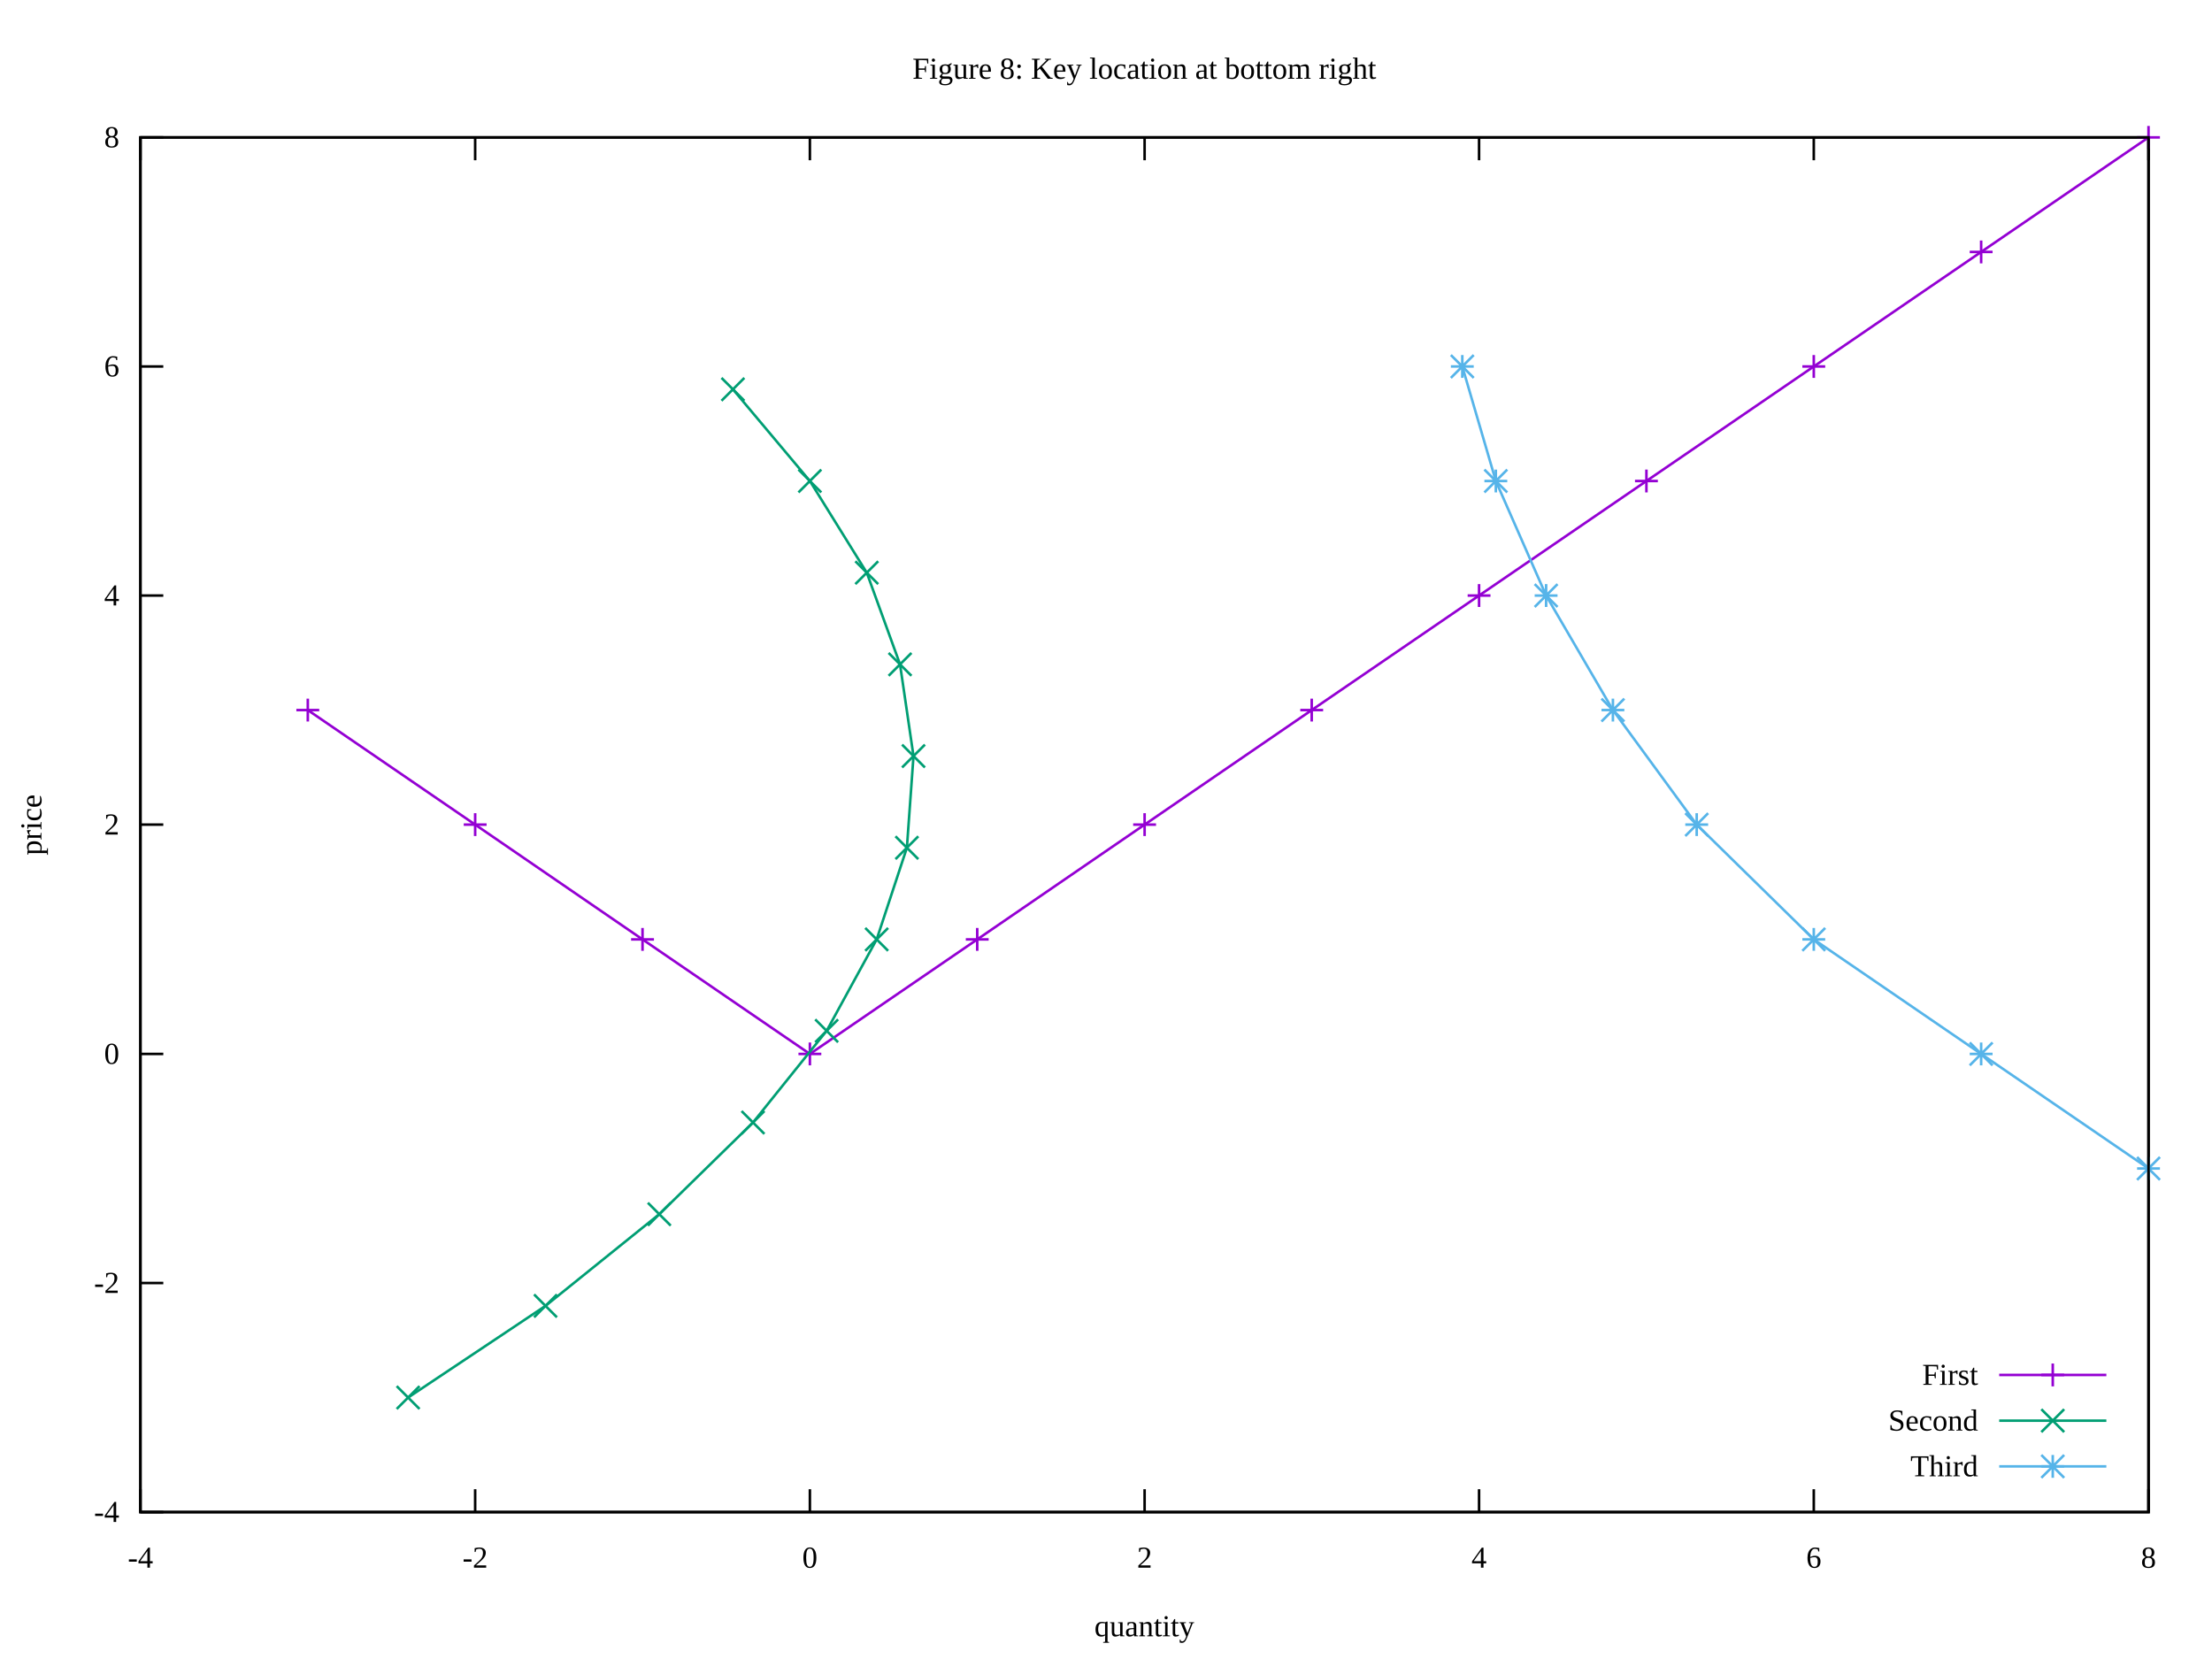
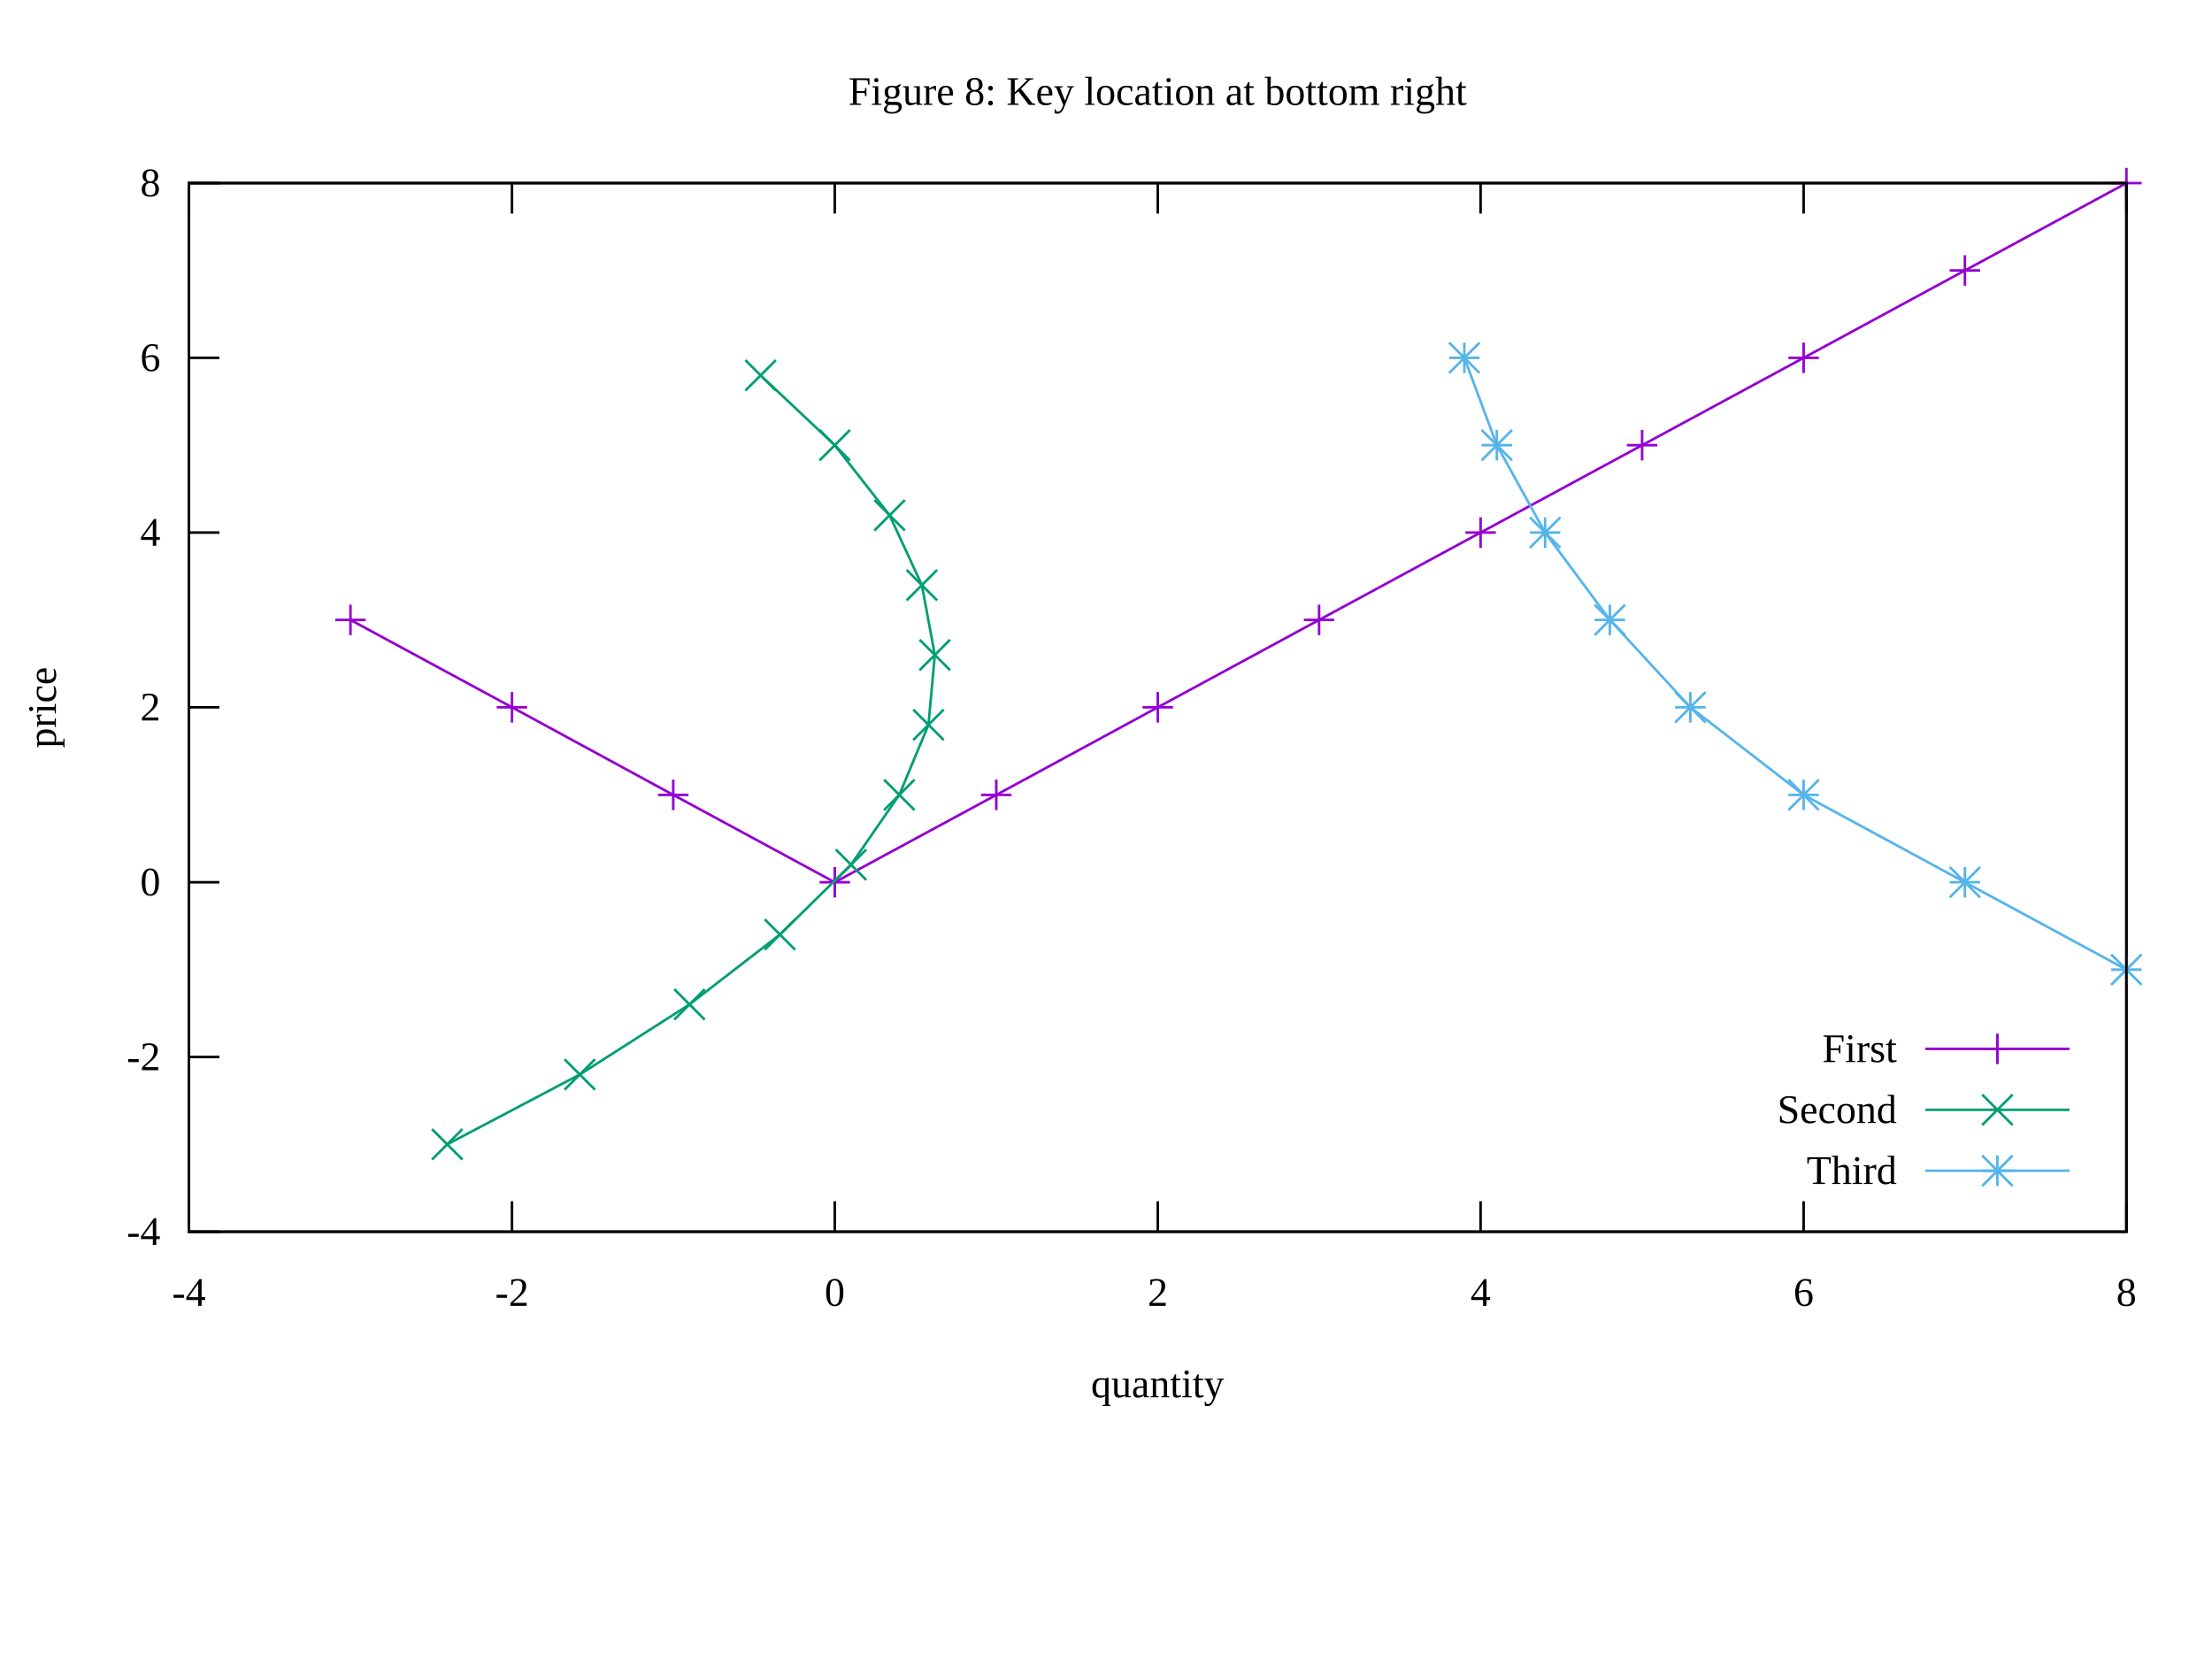
<svg xmlns="http://www.w3.org/2000/svg" xmlns:xlink="http://www.w3.org/1999/xlink" width="871" height="653" viewBox="0 0 871 653">
  <g id="gnuplot_canvas">
    <rect x="0" y="0" width="871" height="653" fill="none" />
    <defs>
      <circle id="gpDot" r="0.5" stroke-width="0.5" />
-       <path id="gpPt0" stroke-width="0.222" stroke="currentColor" d="M-1,0 h2 M0,-1 v2" />
-       <path id="gpPt1" stroke-width="0.222" stroke="currentColor" d="M-1,-1 L1,1 M1,-1 L-1,1" />
-       <path id="gpPt2" stroke-width="0.222" stroke="currentColor" d="M-1,0 L1,0 M0,-1 L0,1 M-1,-1 L1,1 M-1,1 L1,-1" />
-       <rect id="gpPt3" stroke-width="0.222" stroke="currentColor" x="-1" y="-1" width="2" height="2" />
-       <rect id="gpPt4" stroke-width="0.222" stroke="currentColor" fill="currentColor" x="-1" y="-1" width="2" height="2" />
-       <circle id="gpPt5" stroke-width="0.222" stroke="currentColor" cx="0" cy="0" r="1" />
+       <path id="gpPt0" stroke-width="0.167" stroke="currentColor" d="M-1,0 h2 M0,-1 v2" />
+       <path id="gpPt1" stroke-width="0.167" stroke="currentColor" d="M-1,-1 L1,1 M1,-1 L-1,1" />
+       <path id="gpPt2" stroke-width="0.167" stroke="currentColor" d="M-1,0 L1,0 M0,-1 L0,1 M-1,-1 L1,1 M-1,1 L1,-1" />
+       <rect id="gpPt3" stroke-width="0.167" stroke="currentColor" x="-1" y="-1" width="2" height="2" />
+       <rect id="gpPt4" stroke-width="0.167" stroke="currentColor" fill="currentColor" x="-1" y="-1" width="2" height="2" />
+       <circle id="gpPt5" stroke-width="0.167" stroke="currentColor" cx="0" cy="0" r="1" />
      <use xlink:href="#gpPt5" id="gpPt6" fill="currentColor" stroke="none" />
-       <path id="gpPt7" stroke-width="0.222" stroke="currentColor" d="M0,-1.33 L-1.33,0.67 L1.33,0.67 z" />
+       <path id="gpPt7" stroke-width="0.167" stroke="currentColor" d="M0,-1.33 L-1.33,0.67 L1.33,0.67 z" />
      <use xlink:href="#gpPt7" id="gpPt8" fill="currentColor" stroke="none" />
      <use xlink:href="#gpPt7" id="gpPt9" stroke="currentColor" transform="rotate(180)" />
      <use xlink:href="#gpPt9" id="gpPt10" fill="currentColor" stroke="none" />
      <use xlink:href="#gpPt3" id="gpPt11" stroke="currentColor" transform="rotate(45)" />
      <use xlink:href="#gpPt11" id="gpPt12" fill="currentColor" stroke="none" />
-       <path id="gpPt13" stroke-width="0.222" stroke="currentColor" d="M0,1.330 L1.265,0.411 L0.782,-1.067 L-0.782,-1.076 L-1.265,0.411 z" />
+       <path id="gpPt13" stroke-width="0.167" stroke="currentColor" d="M0,1.330 L1.265,0.411 L0.782,-1.067 L-0.782,-1.076 L-1.265,0.411 z" />
      <use xlink:href="#gpPt13" id="gpPt14" fill="currentColor" stroke="none" />
      <filter id="textbox" filterUnits="objectBoundingBox" x="0" y="0" height="1" width="1">
        <feFlood flood-color="white" flood-opacity="1" result="bgnd" />
        <feComposite in="SourceGraphic" in2="bgnd" operator="atop" />
      </filter>
      <filter id="greybox" filterUnits="objectBoundingBox" x="0" y="0" height="1" width="1">
        <feFlood flood-color="lightgrey" flood-opacity="1" result="grey" />
        <feComposite in="SourceGraphic" in2="grey" operator="atop" />
      </filter>
    </defs>
    <g fill="none" color="white" stroke="currentColor" stroke-width="1.00" stroke-linecap="butt" stroke-linejoin="miter">
</g>
    <g fill="none" color="black" stroke="currentColor" stroke-width="1.00" stroke-linecap="butt" stroke-linejoin="miter">
-       <path stroke="black" d="M55.3,595.4 L64.3,595.4  " />
-       <g transform="translate(47.0,599.3)" stroke="none" fill="black" font-family="Times New Roman" font-size="12.00" text-anchor="end">
+       <path stroke="black" d="M74.4,485.0 L86.4,485.0  " />
+       <g transform="translate(63.2,490.2)" stroke="none" fill="black" font-family="Times New Roman" font-size="16.00" text-anchor="end">
        <text>
          <tspan font-family="Times New Roman">-4</tspan>
        </text>
      </g>
    </g>
    <g fill="none" color="black" stroke="currentColor" stroke-width="1.00" stroke-linecap="butt" stroke-linejoin="miter">
-       <path stroke="black" d="M55.3,505.2 L64.3,505.2  " />
-       <g transform="translate(47.0,509.1)" stroke="none" fill="black" font-family="Times New Roman" font-size="12.00" text-anchor="end">
+       <path stroke="black" d="M74.4,416.2 L86.4,416.2  " />
+       <g transform="translate(63.2,421.4)" stroke="none" fill="black" font-family="Times New Roman" font-size="16.00" text-anchor="end">
        <text>
          <tspan font-family="Times New Roman">-2</tspan>
        </text>
      </g>
    </g>
    <g fill="none" color="black" stroke="currentColor" stroke-width="1.00" stroke-linecap="butt" stroke-linejoin="miter">
-       <path stroke="black" d="M55.3,415.0 L64.3,415.0  " />
-       <g transform="translate(47.0,418.9)" stroke="none" fill="black" font-family="Times New Roman" font-size="12.00" text-anchor="end">
+       <path stroke="black" d="M74.4,347.4 L86.4,347.4  " />
+       <g transform="translate(63.2,352.6)" stroke="none" fill="black" font-family="Times New Roman" font-size="16.00" text-anchor="end">
        <text>
          <tspan font-family="Times New Roman"> 0</tspan>
        </text>
      </g>
    </g>
    <g fill="none" color="black" stroke="currentColor" stroke-width="1.00" stroke-linecap="butt" stroke-linejoin="miter">
-       <path stroke="black" d="M55.3,324.7 L64.3,324.7  " />
-       <g transform="translate(47.0,328.6)" stroke="none" fill="black" font-family="Times New Roman" font-size="12.00" text-anchor="end">
+       <path stroke="black" d="M74.4,278.5 L86.4,278.5  " />
+       <g transform="translate(63.2,283.7)" stroke="none" fill="black" font-family="Times New Roman" font-size="16.00" text-anchor="end">
        <text>
          <tspan font-family="Times New Roman"> 2</tspan>
        </text>
      </g>
    </g>
    <g fill="none" color="black" stroke="currentColor" stroke-width="1.00" stroke-linecap="butt" stroke-linejoin="miter">
-       <path stroke="black" d="M55.3,234.5 L64.3,234.5  " />
-       <g transform="translate(47.0,238.4)" stroke="none" fill="black" font-family="Times New Roman" font-size="12.00" text-anchor="end">
+       <path stroke="black" d="M74.4,209.7 L86.4,209.7  " />
+       <g transform="translate(63.2,214.9)" stroke="none" fill="black" font-family="Times New Roman" font-size="16.00" text-anchor="end">
        <text>
          <tspan font-family="Times New Roman"> 4</tspan>
        </text>
      </g>
    </g>
    <g fill="none" color="black" stroke="currentColor" stroke-width="1.00" stroke-linecap="butt" stroke-linejoin="miter">
-       <path stroke="black" d="M55.3,144.3 L64.3,144.3  " />
-       <g transform="translate(47.0,148.2)" stroke="none" fill="black" font-family="Times New Roman" font-size="12.00" text-anchor="end">
+       <path stroke="black" d="M74.4,140.9 L86.4,140.9  " />
+       <g transform="translate(63.2,146.1)" stroke="none" fill="black" font-family="Times New Roman" font-size="16.00" text-anchor="end">
        <text>
          <tspan font-family="Times New Roman"> 6</tspan>
        </text>
      </g>
    </g>
    <g fill="none" color="black" stroke="currentColor" stroke-width="1.00" stroke-linecap="butt" stroke-linejoin="miter">
-       <path stroke="black" d="M55.3,54.1 L64.3,54.1  " />
-       <g transform="translate(47.0,58.0)" stroke="none" fill="black" font-family="Times New Roman" font-size="12.00" text-anchor="end">
+       <path stroke="black" d="M74.4,72.1 L86.4,72.1  " />
+       <g transform="translate(63.2,77.3)" stroke="none" fill="black" font-family="Times New Roman" font-size="16.00" text-anchor="end">
        <text>
          <tspan font-family="Times New Roman"> 8</tspan>
        </text>
      </g>
    </g>
    <g fill="none" color="black" stroke="currentColor" stroke-width="1.00" stroke-linecap="butt" stroke-linejoin="miter">
-       <path stroke="black" d="M55.3,595.4 L55.3,586.4 M55.3,54.1 L55.3,63.1  " />
-       <g transform="translate(55.3,617.3)" stroke="none" fill="black" font-family="Times New Roman" font-size="12.00" text-anchor="middle">
+       <path stroke="black" d="M74.4,485.0 L74.4,473.0 M74.4,72.1 L74.4,84.1  " />
+       <g transform="translate(74.4,514.2)" stroke="none" fill="black" font-family="Times New Roman" font-size="16.00" text-anchor="middle">
        <text>
          <tspan font-family="Times New Roman">-4</tspan>
        </text>
      </g>
    </g>
    <g fill="none" color="black" stroke="currentColor" stroke-width="1.00" stroke-linecap="butt" stroke-linejoin="miter">
-       <path stroke="black" d="M187.1,595.4 L187.1,586.4 M187.1,54.1 L187.1,63.1  " />
-       <g transform="translate(187.1,617.3)" stroke="none" fill="black" font-family="Times New Roman" font-size="12.00" text-anchor="middle">
+       <path stroke="black" d="M201.6,485.0 L201.6,473.0 M201.6,72.1 L201.6,84.1  " />
+       <g transform="translate(201.6,514.2)" stroke="none" fill="black" font-family="Times New Roman" font-size="16.00" text-anchor="middle">
        <text>
          <tspan font-family="Times New Roman">-2</tspan>
        </text>
      </g>
    </g>
    <g fill="none" color="black" stroke="currentColor" stroke-width="1.00" stroke-linecap="butt" stroke-linejoin="miter">
-       <path stroke="black" d="M318.9,595.4 L318.9,586.4 M318.9,54.1 L318.9,63.1  " />
-       <g transform="translate(318.9,617.3)" stroke="none" fill="black" font-family="Times New Roman" font-size="12.00" text-anchor="middle">
+       <path stroke="black" d="M328.7,485.0 L328.7,473.0 M328.7,72.1 L328.7,84.1  " />
+       <g transform="translate(328.7,514.2)" stroke="none" fill="black" font-family="Times New Roman" font-size="16.00" text-anchor="middle">
        <text>
          <tspan font-family="Times New Roman"> 0</tspan>
        </text>
      </g>
    </g>
    <g fill="none" color="black" stroke="currentColor" stroke-width="1.00" stroke-linecap="butt" stroke-linejoin="miter">
-       <path stroke="black" d="M450.7,595.4 L450.7,586.4 M450.7,54.1 L450.7,63.1  " />
-       <g transform="translate(450.7,617.3)" stroke="none" fill="black" font-family="Times New Roman" font-size="12.00" text-anchor="middle">
+       <path stroke="black" d="M455.9,485.0 L455.9,473.0 M455.9,72.1 L455.9,84.1  " />
+       <g transform="translate(455.9,514.2)" stroke="none" fill="black" font-family="Times New Roman" font-size="16.00" text-anchor="middle">
        <text>
          <tspan font-family="Times New Roman"> 2</tspan>
        </text>
      </g>
    </g>
    <g fill="none" color="black" stroke="currentColor" stroke-width="1.00" stroke-linecap="butt" stroke-linejoin="miter">
-       <path stroke="black" d="M582.4,595.4 L582.4,586.4 M582.4,54.1 L582.4,63.1  " />
-       <g transform="translate(582.4,617.3)" stroke="none" fill="black" font-family="Times New Roman" font-size="12.00" text-anchor="middle">
+       <path stroke="black" d="M583.0,485.0 L583.0,473.0 M583.0,72.1 L583.0,84.1  " />
+       <g transform="translate(583.0,514.2)" stroke="none" fill="black" font-family="Times New Roman" font-size="16.00" text-anchor="middle">
        <text>
          <tspan font-family="Times New Roman"> 4</tspan>
        </text>
      </g>
    </g>
    <g fill="none" color="black" stroke="currentColor" stroke-width="1.00" stroke-linecap="butt" stroke-linejoin="miter">
-       <path stroke="black" d="M714.2,595.4 L714.2,586.4 M714.2,54.1 L714.2,63.1  " />
-       <g transform="translate(714.2,617.3)" stroke="none" fill="black" font-family="Times New Roman" font-size="12.00" text-anchor="middle">
+       <path stroke="black" d="M710.2,485.0 L710.2,473.0 M710.2,72.1 L710.2,84.1  " />
+       <g transform="translate(710.2,514.2)" stroke="none" fill="black" font-family="Times New Roman" font-size="16.00" text-anchor="middle">
        <text>
          <tspan font-family="Times New Roman"> 6</tspan>
        </text>
      </g>
    </g>
    <g fill="none" color="black" stroke="currentColor" stroke-width="1.00" stroke-linecap="butt" stroke-linejoin="miter">
-       <path stroke="black" d="M846.0,595.4 L846.0,586.4 M846.0,54.1 L846.0,63.1  " />
-       <g transform="translate(846.0,617.3)" stroke="none" fill="black" font-family="Times New Roman" font-size="12.00" text-anchor="middle">
+       <path stroke="black" d="M837.3,485.0 L837.3,473.0 M837.3,72.1 L837.3,84.1  " />
+       <g transform="translate(837.3,514.2)" stroke="none" fill="black" font-family="Times New Roman" font-size="16.00" text-anchor="middle">
        <text>
          <tspan font-family="Times New Roman"> 8</tspan>
        </text>
      </g>
    </g>
    <g fill="none" color="black" stroke="currentColor" stroke-width="1.00" stroke-linecap="butt" stroke-linejoin="miter">
</g>
    <g fill="none" color="black" stroke="currentColor" stroke-width="1.00" stroke-linecap="butt" stroke-linejoin="miter">
-       <path stroke="black" d="M55.3,54.1 L55.3,595.4 L846.0,595.4 L846.0,54.1 L55.3,54.1 Z  " />
-     </g>
-     <g fill="none" color="black" stroke="currentColor" stroke-width="1.00" stroke-linecap="butt" stroke-linejoin="miter">
-       <g transform="translate(16.3,324.8) rotate(270)" stroke="none" fill="black" font-family="Times New Roman" font-size="12.00" text-anchor="middle">
+       <path stroke="black" d="M74.4,72.1 L74.4,485.0 L837.3,485.0 L837.3,72.1 L74.4,72.1 Z  " />
+     </g>
+     <g fill="none" color="black" stroke="currentColor" stroke-width="1.00" stroke-linecap="butt" stroke-linejoin="miter">
+       <g transform="translate(22.0,278.6) rotate(270)" stroke="none" fill="black" font-family="Times New Roman" font-size="16.00" text-anchor="middle">
        <text>
          <tspan font-family="Times New Roman">price</tspan>
        </text>
      </g>
    </g>
    <g fill="none" color="black" stroke="currentColor" stroke-width="1.00" stroke-linecap="butt" stroke-linejoin="miter">
-       <g transform="translate(450.6,644.3)" stroke="none" fill="black" font-family="Times New Roman" font-size="12.00" text-anchor="middle">
+       <g transform="translate(455.8,550.2)" stroke="none" fill="black" font-family="Times New Roman" font-size="16.00" text-anchor="middle">
        <text>
          <tspan font-family="Times New Roman">quantity</tspan>
        </text>
      </g>
    </g>
    <g fill="none" color="black" stroke="currentColor" stroke-width="1.00" stroke-linecap="butt" stroke-linejoin="miter">
-       <g transform="translate(450.6,31.0)" stroke="none" fill="black" font-family="Times New Roman" font-size="12.00" text-anchor="middle">
+       <g transform="translate(455.8,41.3)" stroke="none" fill="black" font-family="Times New Roman" font-size="16.00" text-anchor="middle">
        <text>
          <tspan font-family="Times New Roman">Figure 8: Key location at bottom right</tspan>
        </text>
      </g>
    </g>
    <g id="gnuplot_plot_1">
      <g fill="none" color="black" stroke="currentColor" stroke-width="1.00" stroke-linecap="butt" stroke-linejoin="miter">
-         <g transform="translate(778.9,545.3)" stroke="none" fill="black" font-family="Times New Roman" font-size="12.00" text-anchor="end">
+         <g transform="translate(746.9,418.2)" stroke="none" fill="black" font-family="Times New Roman" font-size="16.00" text-anchor="end">
          <text>
            <tspan font-family="Times New Roman">First</tspan>
          </text>
        </g>
      </g>
      <g fill="none" color="black" stroke="currentColor" stroke-width="1.00" stroke-linecap="butt" stroke-linejoin="miter">
-         <path stroke="rgb(148,   0, 211)" d="M787.2,541.4 L829.4,541.4 M121.2,279.6 L187.1,324.7 L253.0,369.9 L318.9,415.0 L384.8,369.9 L450.7,324.7   L516.5,279.6 L582.4,234.5 L648.3,189.4 L714.2,144.3 L780.1,99.2 L846.0,54.1  " />
-         <use xlink:href="#gpPt0" transform="translate(121.2,279.6) scale(4.50)" color="rgb(148,   0, 211)" />
-         <use xlink:href="#gpPt0" transform="translate(187.1,324.7) scale(4.50)" color="rgb(148,   0, 211)" />
-         <use xlink:href="#gpPt0" transform="translate(253.0,369.9) scale(4.50)" color="rgb(148,   0, 211)" />
-         <use xlink:href="#gpPt0" transform="translate(318.9,415.0) scale(4.50)" color="rgb(148,   0, 211)" />
-         <use xlink:href="#gpPt0" transform="translate(384.8,369.9) scale(4.50)" color="rgb(148,   0, 211)" />
-         <use xlink:href="#gpPt0" transform="translate(450.7,324.7) scale(4.50)" color="rgb(148,   0, 211)" />
-         <use xlink:href="#gpPt0" transform="translate(516.5,279.6) scale(4.50)" color="rgb(148,   0, 211)" />
-         <use xlink:href="#gpPt0" transform="translate(582.4,234.5) scale(4.50)" color="rgb(148,   0, 211)" />
-         <use xlink:href="#gpPt0" transform="translate(648.3,189.4) scale(4.50)" color="rgb(148,   0, 211)" />
-         <use xlink:href="#gpPt0" transform="translate(714.2,144.3) scale(4.50)" color="rgb(148,   0, 211)" />
-         <use xlink:href="#gpPt0" transform="translate(780.1,99.2) scale(4.50)" color="rgb(148,   0, 211)" />
-         <use xlink:href="#gpPt0" transform="translate(846.0,54.1) scale(4.50)" color="rgb(148,   0, 211)" />
-         <use xlink:href="#gpPt0" transform="translate(808.3,541.4) scale(4.50)" color="rgb(148,   0, 211)" />
+         <path stroke="rgb(148,   0, 211)" d="M758.1,413.0 L814.9,413.0 M138.0,244.1 L201.6,278.5 L265.1,313.0 L328.7,347.4 L392.3,313.0 L455.9,278.5   L519.4,244.1 L583.0,209.7 L646.6,175.3 L710.2,140.9 L773.7,106.5 L837.3,72.1  " />
+         <use xlink:href="#gpPt0" transform="translate(138.0,244.1) scale(6.00)" color="rgb(148,   0, 211)" />
+         <use xlink:href="#gpPt0" transform="translate(201.6,278.5) scale(6.00)" color="rgb(148,   0, 211)" />
+         <use xlink:href="#gpPt0" transform="translate(265.1,313.0) scale(6.00)" color="rgb(148,   0, 211)" />
+         <use xlink:href="#gpPt0" transform="translate(328.7,347.4) scale(6.00)" color="rgb(148,   0, 211)" />
+         <use xlink:href="#gpPt0" transform="translate(392.3,313.0) scale(6.00)" color="rgb(148,   0, 211)" />
+         <use xlink:href="#gpPt0" transform="translate(455.9,278.5) scale(6.00)" color="rgb(148,   0, 211)" />
+         <use xlink:href="#gpPt0" transform="translate(519.4,244.1) scale(6.00)" color="rgb(148,   0, 211)" />
+         <use xlink:href="#gpPt0" transform="translate(583.0,209.7) scale(6.00)" color="rgb(148,   0, 211)" />
+         <use xlink:href="#gpPt0" transform="translate(646.6,175.3) scale(6.00)" color="rgb(148,   0, 211)" />
+         <use xlink:href="#gpPt0" transform="translate(710.2,140.9) scale(6.00)" color="rgb(148,   0, 211)" />
+         <use xlink:href="#gpPt0" transform="translate(773.7,106.5) scale(6.00)" color="rgb(148,   0, 211)" />
+         <use xlink:href="#gpPt0" transform="translate(837.3,72.1) scale(6.00)" color="rgb(148,   0, 211)" />
+         <use xlink:href="#gpPt0" transform="translate(786.5,413.0) scale(6.00)" color="rgb(148,   0, 211)" />
      </g>
    </g>
    <g id="gnuplot_plot_2">
      <g fill="none" color="black" stroke="currentColor" stroke-width="1.00" stroke-linecap="butt" stroke-linejoin="miter">
-         <g transform="translate(778.9,563.3)" stroke="none" fill="black" font-family="Times New Roman" font-size="12.00" text-anchor="end">
+         <g transform="translate(746.9,442.2)" stroke="none" fill="black" font-family="Times New Roman" font-size="16.00" text-anchor="end">
          <text>
            <tspan font-family="Times New Roman">Second</tspan>
          </text>
        </g>
      </g>
      <g fill="none" color="black" stroke="currentColor" stroke-width="1.00" stroke-linecap="butt" stroke-linejoin="miter">
-         <path stroke="rgb(  0, 158, 115)" d="M787.2,559.4 L829.4,559.4 M160.7,550.3 L214.8,514.2 L259.6,478.1 L296.5,442.0 L325.5,405.9 L345.2,369.9   L357.1,333.8 L359.7,297.7 L354.4,261.6 L341.3,225.5 L318.9,189.4 L288.6,153.3  " />
-         <use xlink:href="#gpPt1" transform="translate(160.7,550.3) scale(4.50)" color="rgb(  0, 158, 115)" />
-         <use xlink:href="#gpPt1" transform="translate(214.8,514.2) scale(4.50)" color="rgb(  0, 158, 115)" />
-         <use xlink:href="#gpPt1" transform="translate(259.6,478.1) scale(4.50)" color="rgb(  0, 158, 115)" />
-         <use xlink:href="#gpPt1" transform="translate(296.5,442.0) scale(4.50)" color="rgb(  0, 158, 115)" />
-         <use xlink:href="#gpPt1" transform="translate(325.5,405.9) scale(4.50)" color="rgb(  0, 158, 115)" />
-         <use xlink:href="#gpPt1" transform="translate(345.2,369.9) scale(4.50)" color="rgb(  0, 158, 115)" />
-         <use xlink:href="#gpPt1" transform="translate(357.1,333.8) scale(4.50)" color="rgb(  0, 158, 115)" />
-         <use xlink:href="#gpPt1" transform="translate(359.7,297.7) scale(4.50)" color="rgb(  0, 158, 115)" />
-         <use xlink:href="#gpPt1" transform="translate(354.4,261.6) scale(4.50)" color="rgb(  0, 158, 115)" />
-         <use xlink:href="#gpPt1" transform="translate(341.3,225.5) scale(4.50)" color="rgb(  0, 158, 115)" />
-         <use xlink:href="#gpPt1" transform="translate(318.9,189.4) scale(4.50)" color="rgb(  0, 158, 115)" />
-         <use xlink:href="#gpPt1" transform="translate(288.6,153.3) scale(4.50)" color="rgb(  0, 158, 115)" />
-         <use xlink:href="#gpPt1" transform="translate(808.3,559.4) scale(4.50)" color="rgb(  0, 158, 115)" />
+         <path stroke="rgb(  0, 158, 115)" d="M758.1,437.0 L814.9,437.0 M176.1,450.6 L228.3,423.1 L271.5,395.5 L307.1,368.0 L335.1,340.5 L354.1,313.0   L365.6,285.4 L368.1,257.9 L363.0,230.4 L350.3,202.9 L328.7,175.3 L299.5,147.8  " />
+         <use xlink:href="#gpPt1" transform="translate(176.1,450.6) scale(6.00)" color="rgb(  0, 158, 115)" />
+         <use xlink:href="#gpPt1" transform="translate(228.3,423.1) scale(6.00)" color="rgb(  0, 158, 115)" />
+         <use xlink:href="#gpPt1" transform="translate(271.5,395.5) scale(6.00)" color="rgb(  0, 158, 115)" />
+         <use xlink:href="#gpPt1" transform="translate(307.1,368.0) scale(6.00)" color="rgb(  0, 158, 115)" />
+         <use xlink:href="#gpPt1" transform="translate(335.1,340.5) scale(6.00)" color="rgb(  0, 158, 115)" />
+         <use xlink:href="#gpPt1" transform="translate(354.1,313.0) scale(6.00)" color="rgb(  0, 158, 115)" />
+         <use xlink:href="#gpPt1" transform="translate(365.6,285.4) scale(6.00)" color="rgb(  0, 158, 115)" />
+         <use xlink:href="#gpPt1" transform="translate(368.1,257.9) scale(6.00)" color="rgb(  0, 158, 115)" />
+         <use xlink:href="#gpPt1" transform="translate(363.0,230.4) scale(6.00)" color="rgb(  0, 158, 115)" />
+         <use xlink:href="#gpPt1" transform="translate(350.3,202.9) scale(6.00)" color="rgb(  0, 158, 115)" />
+         <use xlink:href="#gpPt1" transform="translate(328.7,175.3) scale(6.00)" color="rgb(  0, 158, 115)" />
+         <use xlink:href="#gpPt1" transform="translate(299.5,147.8) scale(6.00)" color="rgb(  0, 158, 115)" />
+         <use xlink:href="#gpPt1" transform="translate(786.5,437.0) scale(6.00)" color="rgb(  0, 158, 115)" />
      </g>
    </g>
    <g id="gnuplot_plot_3">
      <g fill="none" color="black" stroke="currentColor" stroke-width="1.00" stroke-linecap="butt" stroke-linejoin="miter">
-         <g transform="translate(778.9,581.3)" stroke="none" fill="black" font-family="Times New Roman" font-size="12.00" text-anchor="end">
+         <g transform="translate(746.9,466.2)" stroke="none" fill="black" font-family="Times New Roman" font-size="16.00" text-anchor="end">
          <text>
            <tspan font-family="Times New Roman">Third</tspan>
          </text>
        </g>
      </g>
      <g fill="none" color="black" stroke="currentColor" stroke-width="1.00" stroke-linecap="butt" stroke-linejoin="miter">
-         <path stroke="rgb( 86, 180, 233)" d="M787.2,577.4 L829.4,577.4 M846.0,460.1 L780.1,415.0 L714.2,369.9 L668.1,324.7 L635.1,279.6 L608.8,234.5   L589.0,189.4 L575.8,144.3  " />
-         <use xlink:href="#gpPt2" transform="translate(846.0,460.1) scale(4.50)" color="rgb( 86, 180, 233)" />
-         <use xlink:href="#gpPt2" transform="translate(780.1,415.0) scale(4.50)" color="rgb( 86, 180, 233)" />
-         <use xlink:href="#gpPt2" transform="translate(714.2,369.9) scale(4.50)" color="rgb( 86, 180, 233)" />
-         <use xlink:href="#gpPt2" transform="translate(668.1,324.7) scale(4.50)" color="rgb( 86, 180, 233)" />
-         <use xlink:href="#gpPt2" transform="translate(635.1,279.6) scale(4.50)" color="rgb( 86, 180, 233)" />
-         <use xlink:href="#gpPt2" transform="translate(608.8,234.5) scale(4.50)" color="rgb( 86, 180, 233)" />
-         <use xlink:href="#gpPt2" transform="translate(589.0,189.4) scale(4.50)" color="rgb( 86, 180, 233)" />
-         <use xlink:href="#gpPt2" transform="translate(575.8,144.3) scale(4.50)" color="rgb( 86, 180, 233)" />
-         <use xlink:href="#gpPt2" transform="translate(808.3,577.4) scale(4.50)" color="rgb( 86, 180, 233)" />
+         <path stroke="rgb( 86, 180, 233)" d="M758.1,461.0 L814.9,461.0 M837.3,381.8 L773.7,347.4 L710.2,313.0 L665.6,278.5 L633.9,244.1 L608.4,209.7   L589.4,175.3 L576.6,140.9  " />
+         <use xlink:href="#gpPt2" transform="translate(837.3,381.8) scale(6.00)" color="rgb( 86, 180, 233)" />
+         <use xlink:href="#gpPt2" transform="translate(773.7,347.4) scale(6.00)" color="rgb( 86, 180, 233)" />
+         <use xlink:href="#gpPt2" transform="translate(710.2,313.0) scale(6.00)" color="rgb( 86, 180, 233)" />
+         <use xlink:href="#gpPt2" transform="translate(665.6,278.5) scale(6.00)" color="rgb( 86, 180, 233)" />
+         <use xlink:href="#gpPt2" transform="translate(633.9,244.1) scale(6.00)" color="rgb( 86, 180, 233)" />
+         <use xlink:href="#gpPt2" transform="translate(608.4,209.7) scale(6.00)" color="rgb( 86, 180, 233)" />
+         <use xlink:href="#gpPt2" transform="translate(589.4,175.3) scale(6.00)" color="rgb( 86, 180, 233)" />
+         <use xlink:href="#gpPt2" transform="translate(576.6,140.9) scale(6.00)" color="rgb( 86, 180, 233)" />
+         <use xlink:href="#gpPt2" transform="translate(786.5,461.0) scale(6.00)" color="rgb( 86, 180, 233)" />
      </g>
    </g>
    <g fill="none" color="white" stroke="rgb( 86, 180, 233)" stroke-width="2.00" stroke-linecap="butt" stroke-linejoin="miter">
</g>
    <g fill="none" color="black" stroke="currentColor" stroke-width="2.00" stroke-linecap="butt" stroke-linejoin="miter">
</g>
    <g fill="none" color="black" stroke="black" stroke-width="1.00" stroke-linecap="butt" stroke-linejoin="miter">
</g>
    <g fill="none" color="black" stroke="currentColor" stroke-width="1.00" stroke-linecap="butt" stroke-linejoin="miter">
-       <path stroke="black" d="M55.3,54.1 L55.3,595.4 L846.0,595.4 L846.0,54.1 L55.3,54.1 Z  " />
+       <path stroke="black" d="M74.4,72.1 L74.4,485.0 L837.3,485.0 L837.3,72.1 L74.4,72.1 Z  " />
    </g>
    <g fill="none" color="black" stroke="currentColor" stroke-width="1.00" stroke-linecap="butt" stroke-linejoin="miter">
</g>
  </g>
</svg>
